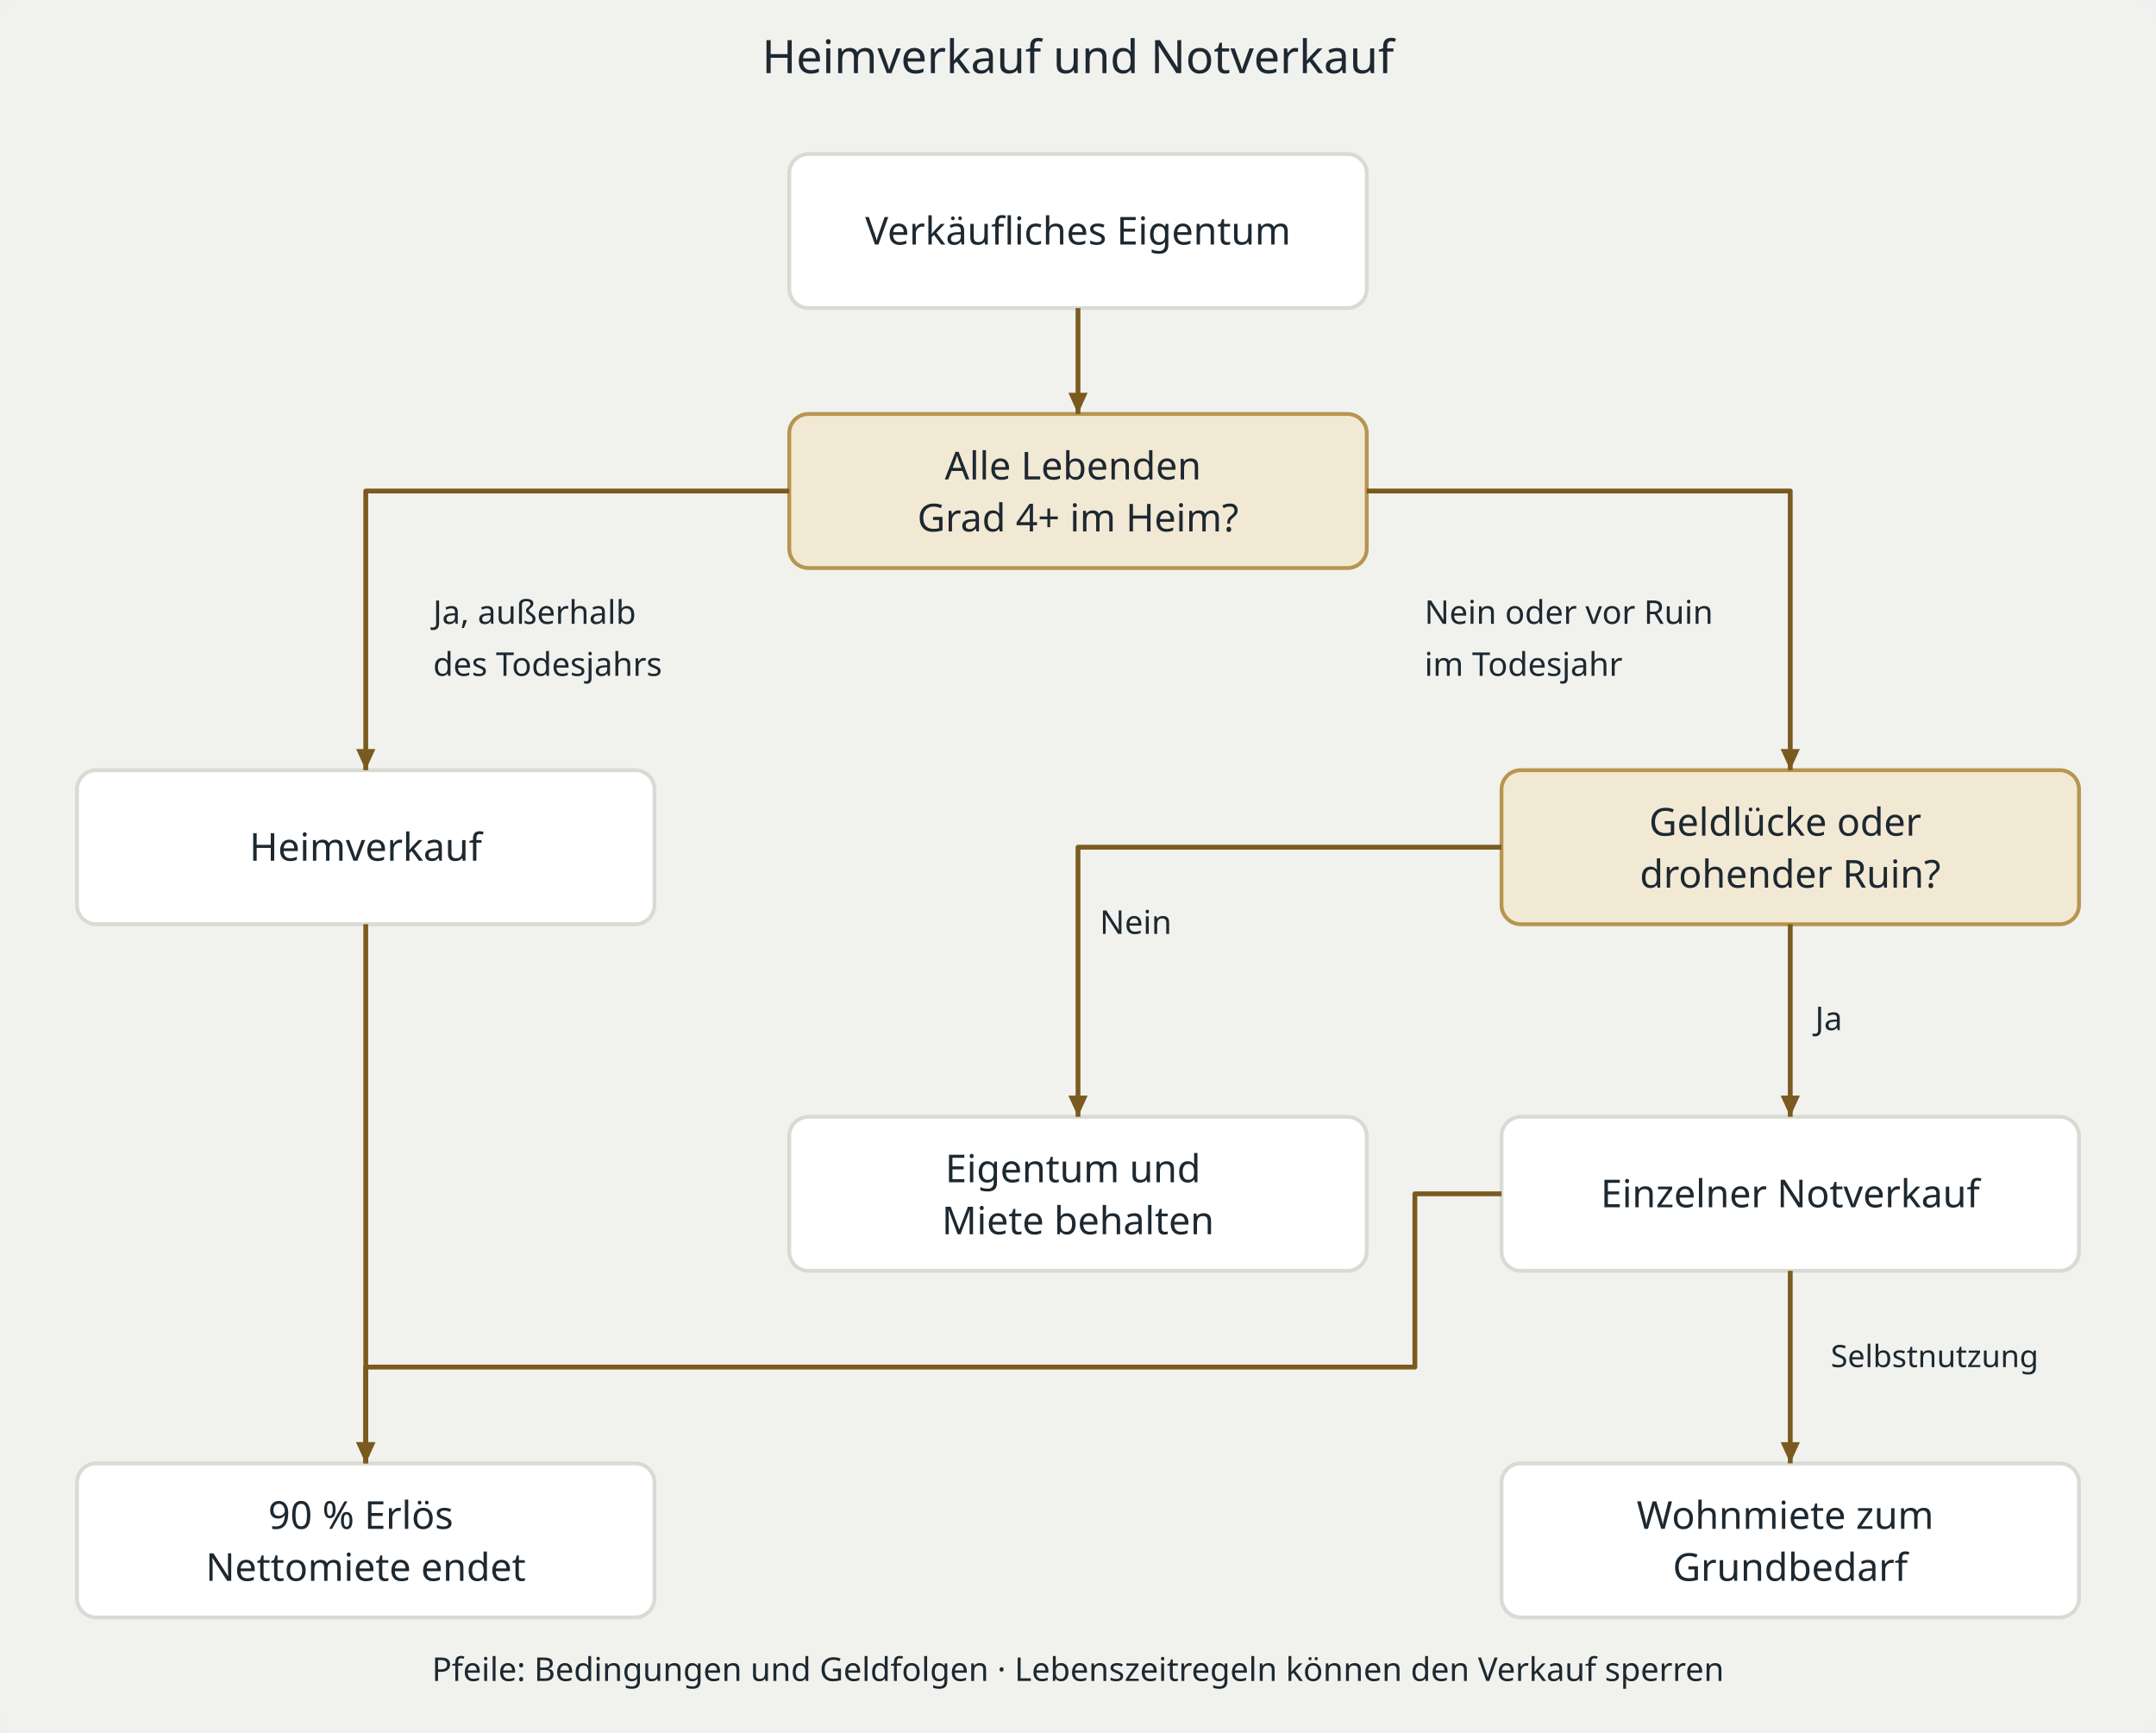
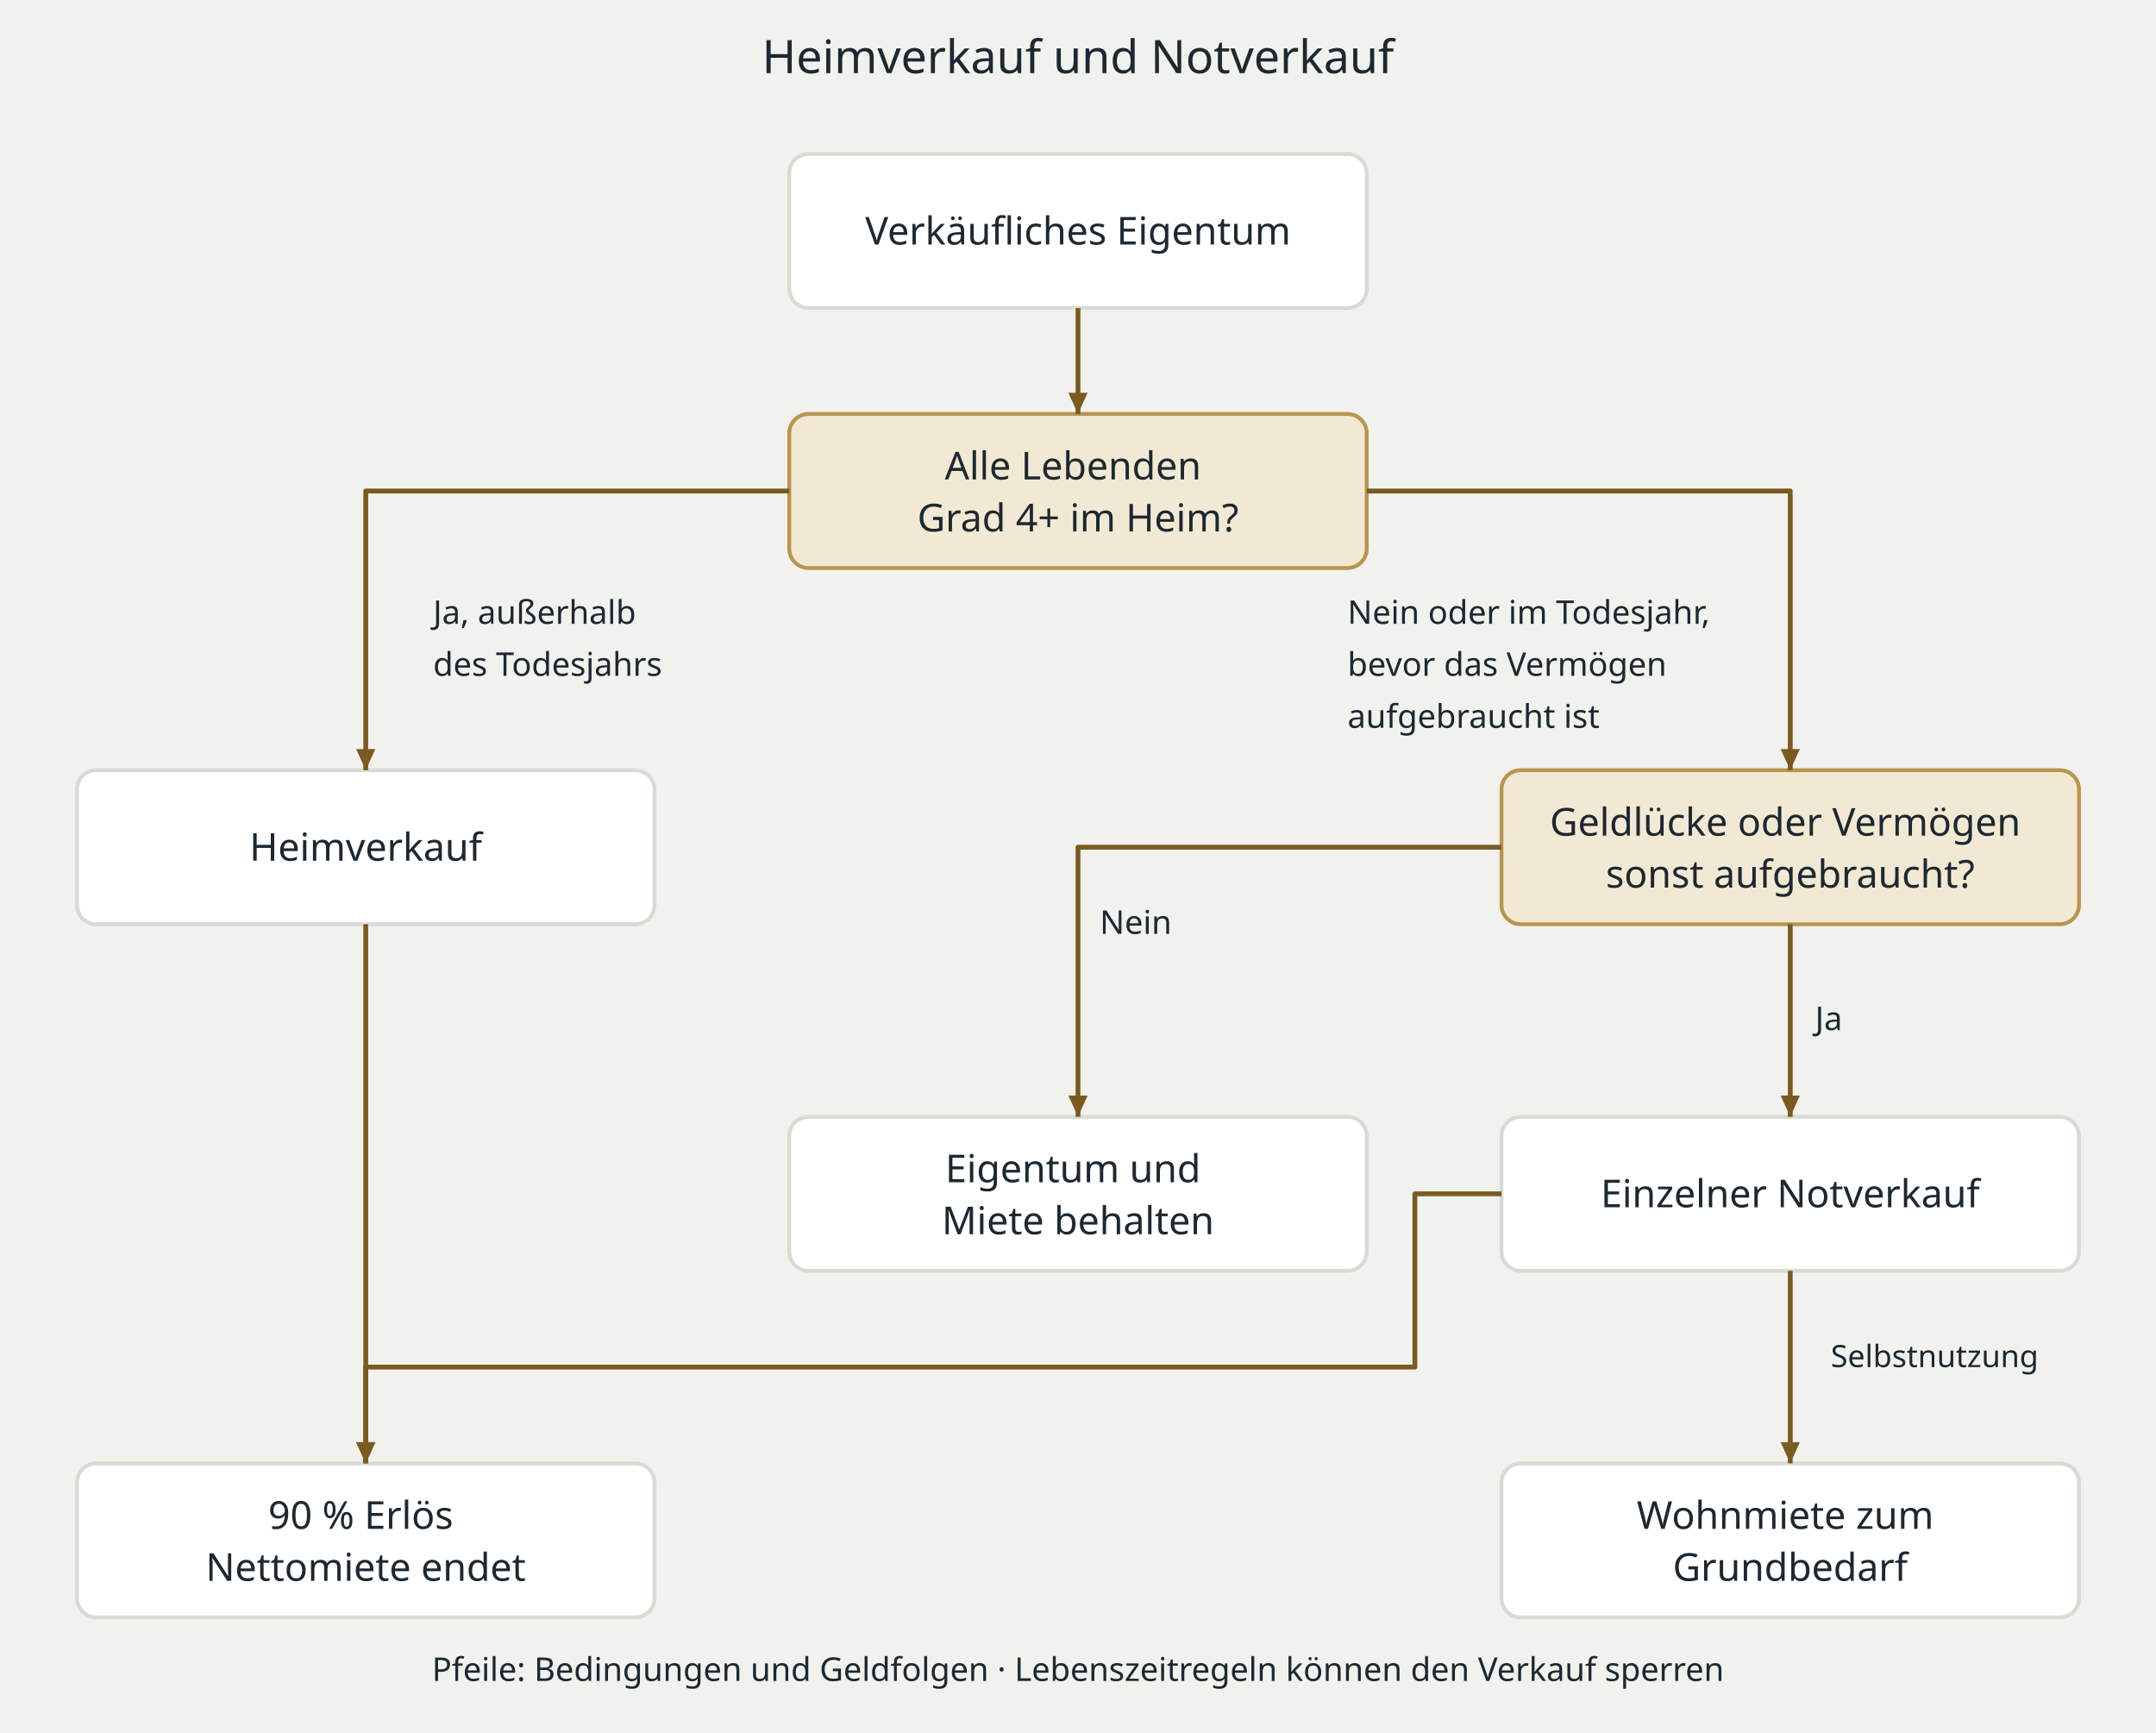
- <svg xmlns="http://www.w3.org/2000/svg" width="1120" height="900" viewBox="0 0 1120 900" role="img" aria-labelledby="title desc" data-source-sha256="e69aad048075c76af07eb89abceb16dba71e93f766271ec2bd721b9b18854bd9">
+ <svg xmlns="http://www.w3.org/2000/svg" width="1120" height="900" viewBox="0 0 1120 900" role="img" aria-labelledby="title desc" data-source-sha256="8569b06d028c1054c24045a1dcbc4a5b5858cc6af1ba985a27a4b28925a8a935">
  <rect width="1120" height="900" rx="12" fill="#f1f2ee" />
  <text x="560.0" y="38" text-anchor="middle" font-family="sans-serif" font-size="24" fill="#1d2830">
    <tspan x="560.0" dy="0">Heimverkauf und Notverkauf</tspan>
  </text>
  <rect x="410" y="80" width="300" height="80" rx="10" fill="#ffffff" stroke="#d8dbd3" stroke-width="2" />
  <text x="560.0" y="127.0" text-anchor="middle" font-family="sans-serif" font-size="20" fill="#1d2830">
    <tspan x="560.0" dy="0">Verkäufliches Eigentum</tspan>
  </text>
  <rect x="410" y="215" width="300" height="80" rx="10" fill="#f2e9d4" stroke="#b8954f" stroke-width="2" />
  <text x="560.0" y="249.0" text-anchor="middle" font-family="sans-serif" font-size="20" fill="#1d2830">
    <tspan x="560.0" dy="0">Alle Lebenden</tspan>
    <tspan x="560.0" dy="27">Grad 4+ im Heim?</tspan>
  </text>
  <rect x="40" y="400" width="300" height="80" rx="10" fill="#ffffff" stroke="#d8dbd3" stroke-width="2" />
  <text x="190.0" y="447.0" text-anchor="middle" font-family="sans-serif" font-size="20" fill="#1d2830">
    <tspan x="190.0" dy="0">Heimverkauf</tspan>
  </text>
  <rect x="780" y="400" width="300" height="80" rx="10" fill="#f2e9d4" stroke="#b8954f" stroke-width="2" />
  <text x="930.0" y="434.0" text-anchor="middle" font-family="sans-serif" font-size="20" fill="#1d2830">
-     <tspan x="930.0" dy="0">Geldlücke oder</tspan>
-     <tspan x="930.0" dy="27">drohender Ruin?</tspan>
+     <tspan x="930.0" dy="0">Geldlücke oder Vermögen</tspan>
+     <tspan x="930.0" dy="27">sonst aufgebraucht?</tspan>
  </text>
  <rect x="780" y="580" width="300" height="80" rx="10" fill="#ffffff" stroke="#d8dbd3" stroke-width="2" />
  <text x="930.0" y="627.0" text-anchor="middle" font-family="sans-serif" font-size="20" fill="#1d2830">
    <tspan x="930.0" dy="0">Einzelner Notverkauf</tspan>
  </text>
  <rect x="410" y="580" width="300" height="80" rx="10" fill="#ffffff" stroke="#d8dbd3" stroke-width="2" />
  <text x="560.0" y="614.0" text-anchor="middle" font-family="sans-serif" font-size="20" fill="#1d2830">
    <tspan x="560.0" dy="0">Eigentum und</tspan>
    <tspan x="560.0" dy="27">Miete behalten</tspan>
  </text>
  <rect x="40" y="760" width="300" height="80" rx="10" fill="#ffffff" stroke="#d8dbd3" stroke-width="2" />
  <text x="190.0" y="794.0" text-anchor="middle" font-family="sans-serif" font-size="20" fill="#1d2830">
    <tspan x="190.0" dy="0">90 % Erlös</tspan>
    <tspan x="190.0" dy="27">Nettomiete endet</tspan>
  </text>
  <rect x="780" y="760" width="300" height="80" rx="10" fill="#ffffff" stroke="#d8dbd3" stroke-width="2" />
  <text x="930.0" y="794.0" text-anchor="middle" font-family="sans-serif" font-size="20" fill="#1d2830">
    <tspan x="930.0" dy="0">Wohnmiete zum</tspan>
    <tspan x="930.0" dy="27">Grundbedarf</tspan>
  </text>
  <polyline points="560,160 560,215" fill="none" stroke="#7a5a1f" stroke-width="2.5" stroke-linejoin="round" />
  <polygon points="560,215 565.0,204.0 555.0,204.0" fill="#7a5a1f" />
  <polyline points="410,255 190,255 190,400" fill="none" stroke="#7a5a1f" stroke-width="2.5" stroke-linejoin="round" />
  <polygon points="190,400 195.0,389.0 185.0,389.0" fill="#7a5a1f" />
  <text x="225" y="324" text-anchor="start" font-family="sans-serif" font-size="17" fill="#1d2830">
    <tspan x="225" dy="0">Ja, außerhalb</tspan>
    <tspan x="225" dy="27">des Todesjahrs</tspan>
  </text>
  <polyline points="710,255 930,255 930,400" fill="none" stroke="#7a5a1f" stroke-width="2.5" stroke-linejoin="round" />
  <polygon points="930,400 935.0,389.0 925.0,389.0" fill="#7a5a1f" />
-   <text x="740" y="324" text-anchor="start" font-family="sans-serif" font-size="17" fill="#1d2830">
-     <tspan x="740" dy="0">Nein oder vor Ruin</tspan>
-     <tspan x="740" dy="27">im Todesjahr</tspan>
+   <text x="700" y="324" text-anchor="start" font-family="sans-serif" font-size="17" fill="#1d2830">
+     <tspan x="700" dy="0">Nein oder im Todesjahr,</tspan>
+     <tspan x="700" dy="27">bevor das Vermögen</tspan>
+     <tspan x="700" dy="27">aufgebraucht ist</tspan>
  </text>
  <polyline points="930,480 930,580" fill="none" stroke="#7a5a1f" stroke-width="2.5" stroke-linejoin="round" />
  <polygon points="930,580 935.0,569.0 925.0,569.0" fill="#7a5a1f" />
  <text x="950" y="535" text-anchor="middle" font-family="sans-serif" font-size="17" fill="#1d2830">
    <tspan x="950" dy="0">Ja</tspan>
  </text>
  <polyline points="780,440 560,440 560,580" fill="none" stroke="#7a5a1f" stroke-width="2.5" stroke-linejoin="round" />
  <polygon points="560,580 565.0,569.0 555.0,569.0" fill="#7a5a1f" />
  <text x="590" y="485" text-anchor="middle" font-family="sans-serif" font-size="17" fill="#1d2830">
    <tspan x="590" dy="0">Nein</tspan>
  </text>
  <polyline points="190,480 190,760" fill="none" stroke="#7a5a1f" stroke-width="2.5" stroke-linejoin="round" />
  <polygon points="190,760 195.0,749.0 185.0,749.0" fill="#7a5a1f" />
  <polyline points="780,620 735,620 735,710 190,710 190,760" fill="none" stroke="#7a5a1f" stroke-width="2.5" stroke-linejoin="round" />
  <polygon points="190,760 195.0,749.0 185.0,749.0" fill="#7a5a1f" />
  <polyline points="930,660 930,760" fill="none" stroke="#7a5a1f" stroke-width="2.5" stroke-linejoin="round" />
  <polygon points="930,760 935.0,749.0 925.0,749.0" fill="#7a5a1f" />
  <text x="1005" y="710" text-anchor="middle" font-family="sans-serif" font-size="16" fill="#1d2830">
    <tspan x="1005" dy="0">Selbstnutzung</tspan>
  </text>
  <text x="560" y="873" text-anchor="middle" font-family="sans-serif" font-size="17" fill="#1d2830">
    <tspan x="560" dy="0">Pfeile: Bedingungen und Geldfolgen · Lebenszeitregeln können den Verkauf sperren</tspan>
  </text>
</svg>
